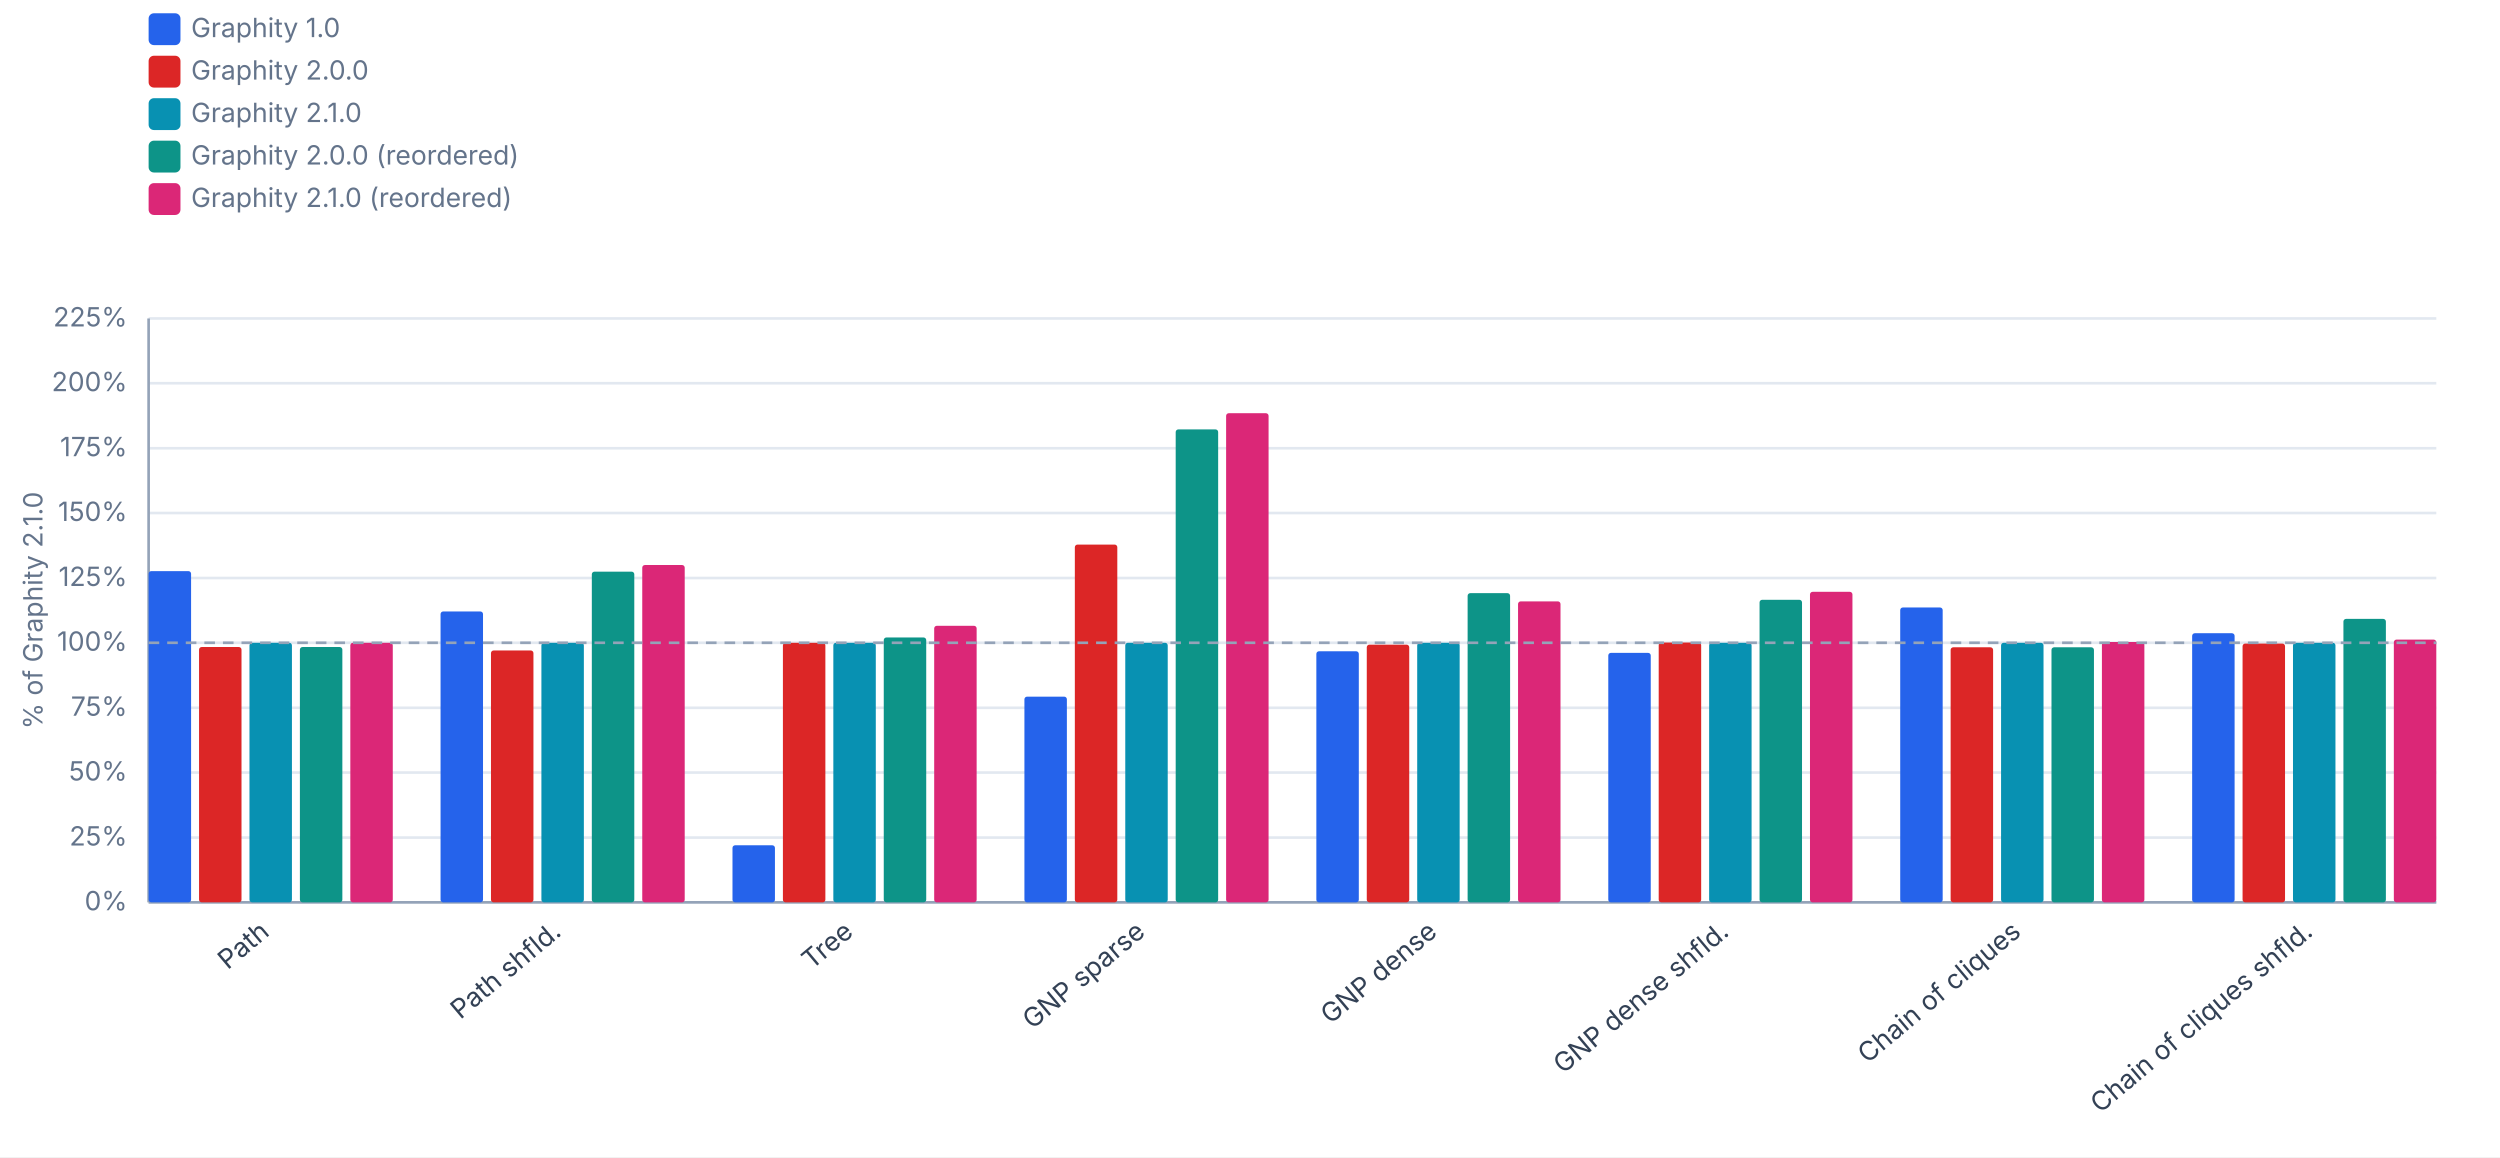
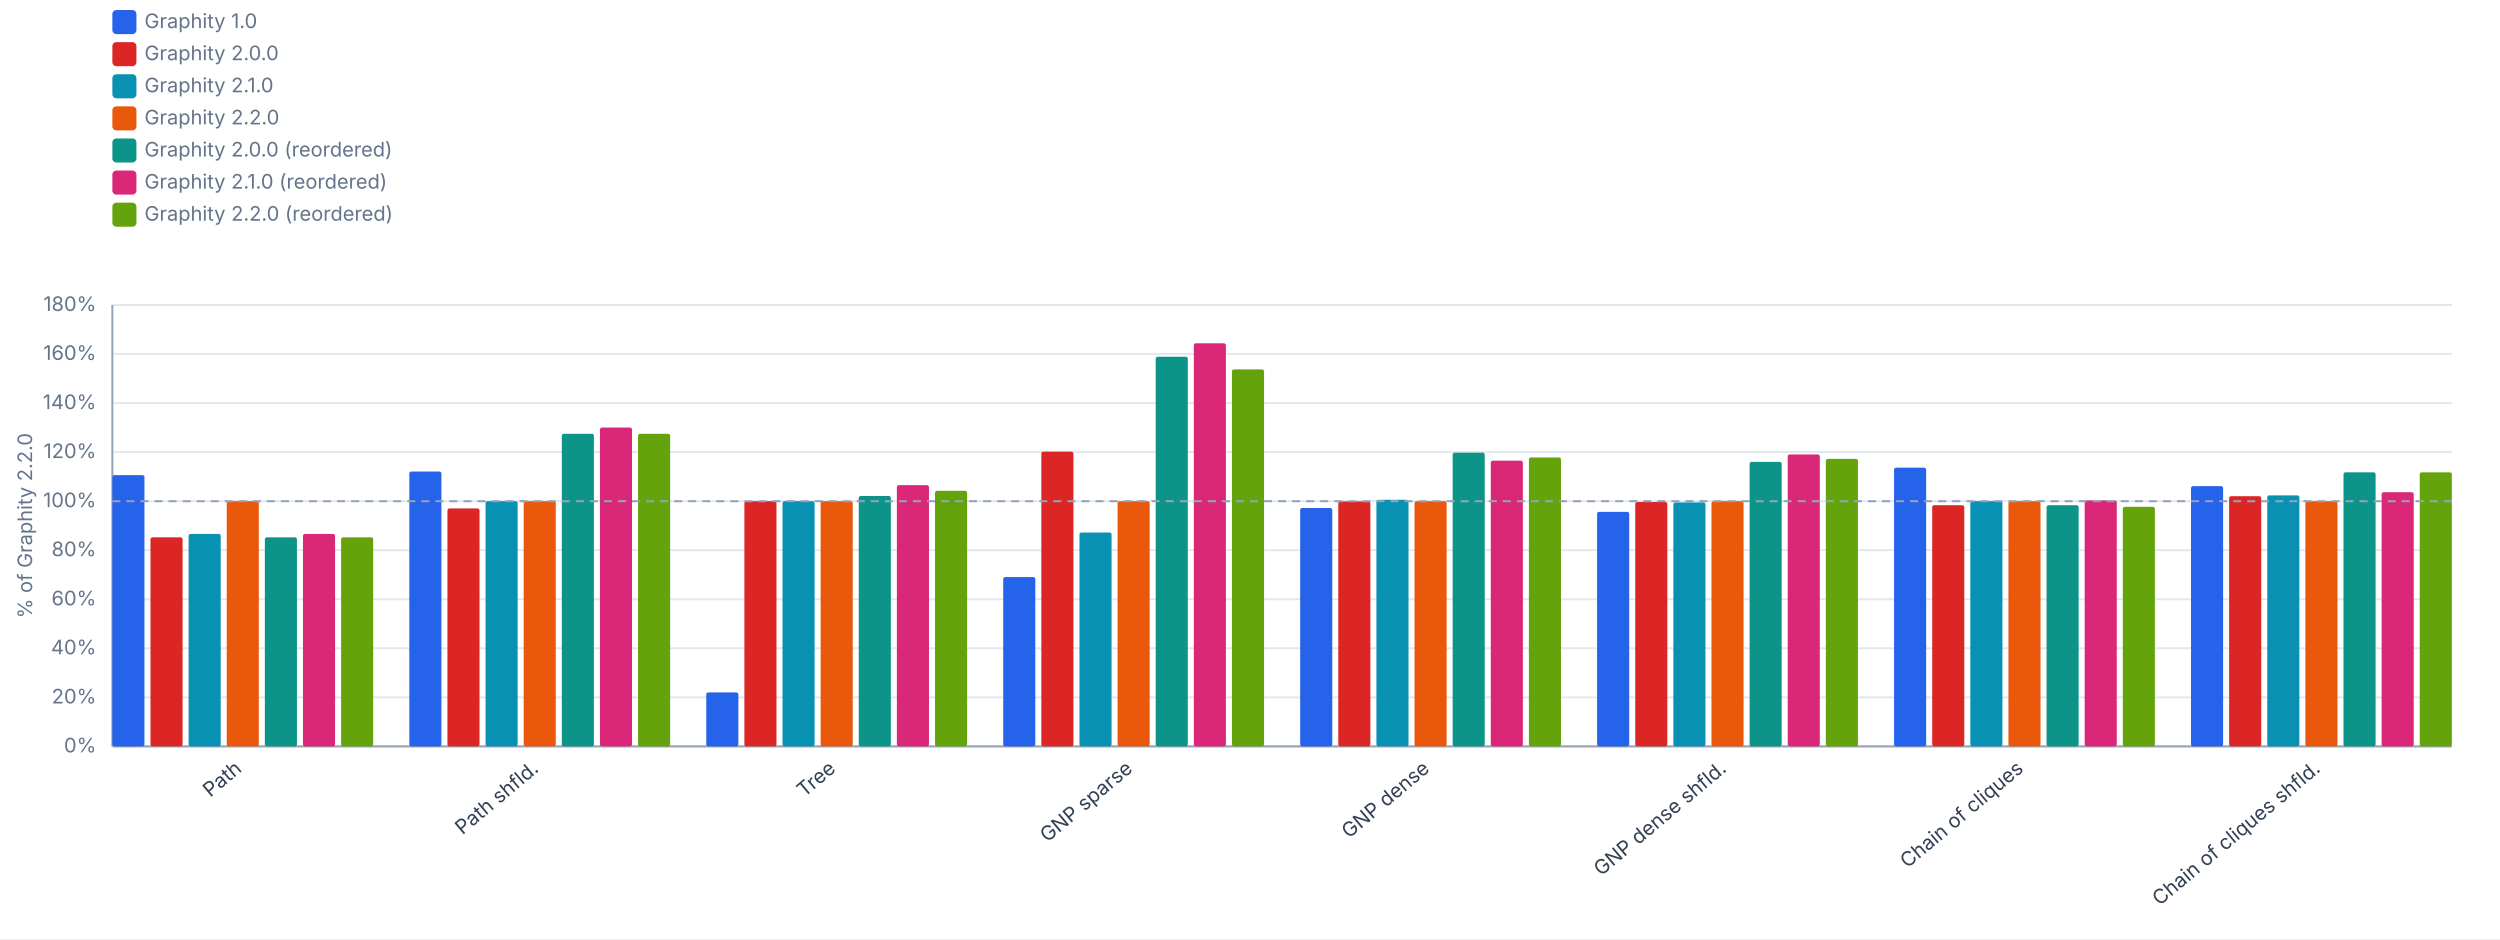
- <svg xmlns="http://www.w3.org/2000/svg" width="942" height="436" viewBox="0 0 942 436" role="img">
+ <svg xmlns="http://www.w3.org/2000/svg" width="1246" height="468" viewBox="0 0 1246 468" role="img">
  <style>text{font-family:ui-sans-serif,system-ui,-apple-system,Segoe UI,sans-serif;font-size:11px;fill:#334155}.axis{stroke:#94a3b8;stroke-width:1;fill:none}.grid{stroke:#e2e8f0;stroke-width:1}.ylabel{fill:#64748b;font-size:10px}.tick{fill:#64748b;font-size:10px}.xlabel{font-size:10px}</style>
-   <rect x="0" y="0" width="942" height="436" fill="#ffffff" />
+   <rect x="0" y="0" width="1246" height="468" fill="#ffffff" />
  <rect x="56" y="5" width="12" height="12" rx="2" fill="#2563eb" />
  <text x="72" y="14" class="tick">Graphity 1.0</text>
  <rect x="56" y="21" width="12" height="12" rx="2" fill="#dc2626" />
  <text x="72" y="30" class="tick">Graphity 2.0.0</text>
  <rect x="56" y="37" width="12" height="12" rx="2" fill="#0891b2" />
  <text x="72" y="46" class="tick">Graphity 2.1.0</text>
-   <rect x="56" y="53" width="12" height="12" rx="2" fill="#0d9488" />
-   <text x="72" y="62" class="tick">Graphity 2.0.0 (reordered)</text>
-   <rect x="56" y="69" width="12" height="12" rx="2" fill="#db2777" />
-   <text x="72" y="78" class="tick">Graphity 2.1.0 (reordered)</text>
-   <line class="grid" x1="56" y1="340.0" x2="918" y2="340.0" />
-   <text class="tick" x="48" y="343.0" text-anchor="end">0%</text>
-   <line class="grid" x1="56" y1="315.6" x2="918" y2="315.6" />
-   <text class="tick" x="48" y="318.6" text-anchor="end">25%</text>
-   <line class="grid" x1="56" y1="291.1" x2="918" y2="291.1" />
-   <text class="tick" x="48" y="294.1" text-anchor="end">50%</text>
-   <line class="grid" x1="56" y1="266.7" x2="918" y2="266.7" />
-   <text class="tick" x="48" y="269.7" text-anchor="end">75%</text>
-   <line class="grid" x1="56" y1="242.2" x2="918" y2="242.2" />
-   <text class="tick" x="48" y="245.2" text-anchor="end">100%</text>
-   <line class="grid" x1="56" y1="217.8" x2="918" y2="217.8" />
-   <text class="tick" x="48" y="220.8" text-anchor="end">125%</text>
-   <line class="grid" x1="56" y1="193.3" x2="918" y2="193.3" />
-   <text class="tick" x="48" y="196.3" text-anchor="end">150%</text>
-   <line class="grid" x1="56" y1="168.9" x2="918" y2="168.9" />
-   <text class="tick" x="48" y="171.9" text-anchor="end">175%</text>
-   <line class="grid" x1="56" y1="144.4" x2="918" y2="144.4" />
-   <text class="tick" x="48" y="147.4" text-anchor="end">200%</text>
-   <line class="grid" x1="56" y1="120.0" x2="918" y2="120.0" />
-   <text class="tick" x="48" y="123.0" text-anchor="end">225%</text>
-   <line class="axis" x1="56" y1="120" x2="56" y2="340" />
-   <line class="axis" x1="56" y1="340" x2="918" y2="340" />
-   <text class="ylabel" x="16" y="230.0" text-anchor="middle" transform="rotate(-90 16 230.0)">% of Graphity 2.1.0</text>
-   <text class="xlabel" x="102.0" y="352.0" text-anchor="end" transform="rotate(-40 102.0 352.0)">Path</text>
-   <rect x="56.0" y="215.2" width="16" height="124.8" fill="#2563eb" rx="1" />
-   <rect x="75.0" y="243.8" width="16" height="96.2" fill="#dc2626" rx="1" />
-   <rect x="94.0" y="242.2" width="16" height="97.8" fill="#0891b2" rx="1" />
-   <rect x="113.0" y="243.8" width="16" height="96.2" fill="#0d9488" rx="1" />
-   <rect x="132.0" y="242.2" width="16" height="97.8" fill="#db2777" rx="1" />
-   <text class="xlabel" x="212.0" y="352.0" text-anchor="end" transform="rotate(-40 212.0 352.0)">Path shfld.</text>
-   <rect x="166.0" y="230.4" width="16" height="109.6" fill="#2563eb" rx="1" />
-   <rect x="185.0" y="245.1" width="16" height="94.9" fill="#dc2626" rx="1" />
-   <rect x="204.0" y="242.2" width="16" height="97.8" fill="#0891b2" rx="1" />
-   <rect x="223.0" y="215.4" width="16" height="124.6" fill="#0d9488" rx="1" />
-   <rect x="242.0" y="212.9" width="16" height="127.1" fill="#db2777" rx="1" />
-   <text class="xlabel" x="322.0" y="352.0" text-anchor="end" transform="rotate(-40 322.0 352.0)">Tree</text>
-   <rect x="276.0" y="318.5" width="16" height="21.5" fill="#2563eb" rx="1" />
-   <rect x="295.0" y="242.2" width="16" height="97.8" fill="#dc2626" rx="1" />
-   <rect x="314.0" y="242.2" width="16" height="97.8" fill="#0891b2" rx="1" />
-   <rect x="333.0" y="240.2" width="16" height="99.8" fill="#0d9488" rx="1" />
-   <rect x="352.0" y="235.8" width="16" height="104.2" fill="#db2777" rx="1" />
-   <text class="xlabel" x="432.0" y="352.0" text-anchor="end" transform="rotate(-40 432.0 352.0)">GNP sparse</text>
-   <rect x="386.0" y="262.5" width="16" height="77.5" fill="#2563eb" rx="1" />
-   <rect x="405.0" y="205.2" width="16" height="134.8" fill="#dc2626" rx="1" />
-   <rect x="424.0" y="242.2" width="16" height="97.8" fill="#0891b2" rx="1" />
-   <rect x="443.0" y="161.8" width="16" height="178.2" fill="#0d9488" rx="1" />
-   <rect x="462.0" y="155.7" width="16" height="184.3" fill="#db2777" rx="1" />
-   <text class="xlabel" x="542.0" y="352.0" text-anchor="end" transform="rotate(-40 542.0 352.0)">GNP dense</text>
-   <rect x="496.0" y="245.4" width="16" height="94.6" fill="#2563eb" rx="1" />
-   <rect x="515.0" y="242.9" width="16" height="97.1" fill="#dc2626" rx="1" />
-   <rect x="534.0" y="242.2" width="16" height="97.8" fill="#0891b2" rx="1" />
-   <rect x="553.0" y="223.5" width="16" height="116.5" fill="#0d9488" rx="1" />
-   <rect x="572.0" y="226.6" width="16" height="113.4" fill="#db2777" rx="1" />
-   <text class="xlabel" x="652.0" y="352.0" text-anchor="end" transform="rotate(-40 652.0 352.0)">GNP dense shfld.</text>
-   <rect x="606.0" y="246.0" width="16" height="94.0" fill="#2563eb" rx="1" />
-   <rect x="625.0" y="242.1" width="16" height="97.9" fill="#dc2626" rx="1" />
-   <rect x="644.0" y="242.2" width="16" height="97.8" fill="#0891b2" rx="1" />
-   <rect x="663.0" y="226.0" width="16" height="114.0" fill="#0d9488" rx="1" />
-   <rect x="682.0" y="223.0" width="16" height="117.0" fill="#db2777" rx="1" />
-   <text class="xlabel" x="762.0" y="352.0" text-anchor="end" transform="rotate(-40 762.0 352.0)">Chain of cliques</text>
-   <rect x="716.0" y="228.9" width="16" height="111.1" fill="#2563eb" rx="1" />
-   <rect x="735.0" y="243.9" width="16" height="96.1" fill="#dc2626" rx="1" />
-   <rect x="754.0" y="242.2" width="16" height="97.8" fill="#0891b2" rx="1" />
-   <rect x="773.0" y="243.9" width="16" height="96.1" fill="#0d9488" rx="1" />
-   <rect x="792.0" y="241.9" width="16" height="98.1" fill="#db2777" rx="1" />
-   <text class="xlabel" x="872.0" y="352.0" text-anchor="end" transform="rotate(-40 872.0 352.0)">Chain of cliques shfld.</text>
-   <rect x="826.0" y="238.6" width="16" height="101.4" fill="#2563eb" rx="1" />
-   <rect x="845.0" y="242.5" width="16" height="97.5" fill="#dc2626" rx="1" />
-   <rect x="864.0" y="242.2" width="16" height="97.8" fill="#0891b2" rx="1" />
-   <rect x="883.0" y="233.2" width="16" height="106.8" fill="#0d9488" rx="1" />
-   <rect x="902.0" y="241.0" width="16" height="99.0" fill="#db2777" rx="1" />
-   <line x1="56" y1="242.2" x2="918" y2="242.2" stroke="#94a3b8" stroke-width="1" stroke-dasharray="4 3" />
+   <rect x="56" y="53" width="12" height="12" rx="2" fill="#ea580c" />
+   <text x="72" y="62" class="tick">Graphity 2.2.0</text>
+   <rect x="56" y="69" width="12" height="12" rx="2" fill="#0d9488" />
+   <text x="72" y="78" class="tick">Graphity 2.0.0 (reordered)</text>
+   <rect x="56" y="85" width="12" height="12" rx="2" fill="#db2777" />
+   <text x="72" y="94" class="tick">Graphity 2.1.0 (reordered)</text>
+   <rect x="56" y="101" width="12" height="12" rx="2" fill="#65a30d" />
+   <text x="72" y="110" class="tick">Graphity 2.2.0 (reordered)</text>
+   <line class="grid" x1="56" y1="372.0" x2="1222" y2="372.0" />
+   <text class="tick" x="48" y="375.0" text-anchor="end">0%</text>
+   <line class="grid" x1="56" y1="347.6" x2="1222" y2="347.6" />
+   <text class="tick" x="48" y="350.6" text-anchor="end">20%</text>
+   <line class="grid" x1="56" y1="323.1" x2="1222" y2="323.1" />
+   <text class="tick" x="48" y="326.1" text-anchor="end">40%</text>
+   <line class="grid" x1="56" y1="298.7" x2="1222" y2="298.7" />
+   <text class="tick" x="48" y="301.7" text-anchor="end">60%</text>
+   <line class="grid" x1="56" y1="274.2" x2="1222" y2="274.2" />
+   <text class="tick" x="48" y="277.2" text-anchor="end">80%</text>
+   <line class="grid" x1="56" y1="249.8" x2="1222" y2="249.8" />
+   <text class="tick" x="48" y="252.8" text-anchor="end">100%</text>
+   <line class="grid" x1="56" y1="225.3" x2="1222" y2="225.3" />
+   <text class="tick" x="48" y="228.3" text-anchor="end">120%</text>
+   <line class="grid" x1="56" y1="200.9" x2="1222" y2="200.9" />
+   <text class="tick" x="48" y="203.9" text-anchor="end">140%</text>
+   <line class="grid" x1="56" y1="176.4" x2="1222" y2="176.4" />
+   <text class="tick" x="48" y="179.4" text-anchor="end">160%</text>
+   <line class="grid" x1="56" y1="152.0" x2="1222" y2="152.0" />
+   <text class="tick" x="48" y="155.0" text-anchor="end">180%</text>
+   <line class="axis" x1="56" y1="152" x2="56" y2="372" />
+   <line class="axis" x1="56" y1="372" x2="1222" y2="372" />
+   <text class="ylabel" x="16" y="262.0" text-anchor="middle" transform="rotate(-90 16 262.0)">% of Graphity 2.2.0</text>
+   <text class="xlabel" x="121.0" y="384.0" text-anchor="end" transform="rotate(-40 121.0 384.0)">Path</text>
+   <rect x="56.0" y="236.8" width="16" height="135.2" fill="#2563eb" rx="1" />
+   <rect x="75.0" y="267.8" width="16" height="104.2" fill="#dc2626" rx="1" />
+   <rect x="94.0" y="266.1" width="16" height="105.9" fill="#0891b2" rx="1" />
+   <rect x="113.0" y="249.8" width="16" height="122.2" fill="#ea580c" rx="1" />
+   <rect x="132.0" y="267.8" width="16" height="104.2" fill="#0d9488" rx="1" />
+   <rect x="151.0" y="266.1" width="16" height="105.9" fill="#db2777" rx="1" />
+   <rect x="170.0" y="267.8" width="16" height="104.2" fill="#65a30d" rx="1" />
+   <text class="xlabel" x="269.0" y="384.0" text-anchor="end" transform="rotate(-40 269.0 384.0)">Path shfld.</text>
+   <rect x="204.0" y="235.0" width="16" height="137.0" fill="#2563eb" rx="1" />
+   <rect x="223.0" y="253.4" width="16" height="118.6" fill="#dc2626" rx="1" />
+   <rect x="242.0" y="249.8" width="16" height="122.2" fill="#0891b2" rx="1" />
+   <rect x="261.0" y="249.8" width="16" height="122.2" fill="#ea580c" rx="1" />
+   <rect x="280.0" y="216.2" width="16" height="155.8" fill="#0d9488" rx="1" />
+   <rect x="299.0" y="213.1" width="16" height="158.9" fill="#db2777" rx="1" />
+   <rect x="318.0" y="216.2" width="16" height="155.8" fill="#65a30d" rx="1" />
+   <text class="xlabel" x="417.0" y="384.0" text-anchor="end" transform="rotate(-40 417.0 384.0)">Tree</text>
+   <rect x="352.0" y="345.1" width="16" height="26.9" fill="#2563eb" rx="1" />
+   <rect x="371.0" y="249.8" width="16" height="122.2" fill="#dc2626" rx="1" />
+   <rect x="390.0" y="249.8" width="16" height="122.2" fill="#0891b2" rx="1" />
+   <rect x="409.0" y="249.8" width="16" height="122.2" fill="#ea580c" rx="1" />
+   <rect x="428.0" y="247.2" width="16" height="124.8" fill="#0d9488" rx="1" />
+   <rect x="447.0" y="241.8" width="16" height="130.2" fill="#db2777" rx="1" />
+   <rect x="466.0" y="244.6" width="16" height="127.4" fill="#65a30d" rx="1" />
+   <text class="xlabel" x="565.0" y="384.0" text-anchor="end" transform="rotate(-40 565.0 384.0)">GNP sparse</text>
+   <rect x="500.0" y="287.6" width="16" height="84.4" fill="#2563eb" rx="1" />
+   <rect x="519.0" y="225.1" width="16" height="146.9" fill="#dc2626" rx="1" />
+   <rect x="538.0" y="265.4" width="16" height="106.6" fill="#0891b2" rx="1" />
+   <rect x="557.0" y="249.8" width="16" height="122.2" fill="#ea580c" rx="1" />
+   <rect x="576.0" y="177.8" width="16" height="194.2" fill="#0d9488" rx="1" />
+   <rect x="595.0" y="171.1" width="16" height="200.9" fill="#db2777" rx="1" />
+   <rect x="614.0" y="184.1" width="16" height="187.9" fill="#65a30d" rx="1" />
+   <text class="xlabel" x="713.0" y="384.0" text-anchor="end" transform="rotate(-40 713.0 384.0)">GNP dense</text>
+   <rect x="648.0" y="253.2" width="16" height="118.8" fill="#2563eb" rx="1" />
+   <rect x="667.0" y="249.9" width="16" height="122.1" fill="#dc2626" rx="1" />
+   <rect x="686.0" y="249.1" width="16" height="122.9" fill="#0891b2" rx="1" />
+   <rect x="705.0" y="249.8" width="16" height="122.2" fill="#ea580c" rx="1" />
+   <rect x="724.0" y="225.6" width="16" height="146.4" fill="#0d9488" rx="1" />
+   <rect x="743.0" y="229.6" width="16" height="142.4" fill="#db2777" rx="1" />
+   <rect x="762.0" y="228.0" width="16" height="144.0" fill="#65a30d" rx="1" />
+   <text class="xlabel" x="861.0" y="384.0" text-anchor="end" transform="rotate(-40 861.0 384.0)">GNP dense shfld.</text>
+   <rect x="796.0" y="255.1" width="16" height="116.9" fill="#2563eb" rx="1" />
+   <rect x="815.0" y="250.2" width="16" height="121.8" fill="#dc2626" rx="1" />
+   <rect x="834.0" y="250.4" width="16" height="121.6" fill="#0891b2" rx="1" />
+   <rect x="853.0" y="249.8" width="16" height="122.2" fill="#ea580c" rx="1" />
+   <rect x="872.0" y="230.2" width="16" height="141.8" fill="#0d9488" rx="1" />
+   <rect x="891.0" y="226.5" width="16" height="145.5" fill="#db2777" rx="1" />
+   <rect x="910.0" y="228.7" width="16" height="143.3" fill="#65a30d" rx="1" />
+   <text class="xlabel" x="1009.0" y="384.0" text-anchor="end" transform="rotate(-40 1009.0 384.0)">Chain of cliques</text>
+   <rect x="944.0" y="233.1" width="16" height="138.9" fill="#2563eb" rx="1" />
+   <rect x="963.0" y="251.8" width="16" height="120.2" fill="#dc2626" rx="1" />
+   <rect x="982.0" y="249.8" width="16" height="122.2" fill="#0891b2" rx="1" />
+   <rect x="1001.0" y="249.8" width="16" height="122.2" fill="#ea580c" rx="1" />
+   <rect x="1020.0" y="251.8" width="16" height="120.2" fill="#0d9488" rx="1" />
+   <rect x="1039.0" y="249.4" width="16" height="122.6" fill="#db2777" rx="1" />
+   <rect x="1058.0" y="252.6" width="16" height="119.4" fill="#65a30d" rx="1" />
+   <text class="xlabel" x="1157.0" y="384.0" text-anchor="end" transform="rotate(-40 1157.0 384.0)">Chain of cliques shfld.</text>
+   <rect x="1092.0" y="242.3" width="16" height="129.7" fill="#2563eb" rx="1" />
+   <rect x="1111.0" y="247.3" width="16" height="124.7" fill="#dc2626" rx="1" />
+   <rect x="1130.0" y="246.9" width="16" height="125.1" fill="#0891b2" rx="1" />
+   <rect x="1149.0" y="249.8" width="16" height="122.2" fill="#ea580c" rx="1" />
+   <rect x="1168.0" y="235.4" width="16" height="136.6" fill="#0d9488" rx="1" />
+   <rect x="1187.0" y="245.3" width="16" height="126.7" fill="#db2777" rx="1" />
+   <rect x="1206.0" y="235.4" width="16" height="136.6" fill="#65a30d" rx="1" />
+   <line x1="56" y1="249.8" x2="1222" y2="249.8" stroke="#94a3b8" stroke-width="1" stroke-dasharray="4 3" />
</svg>
